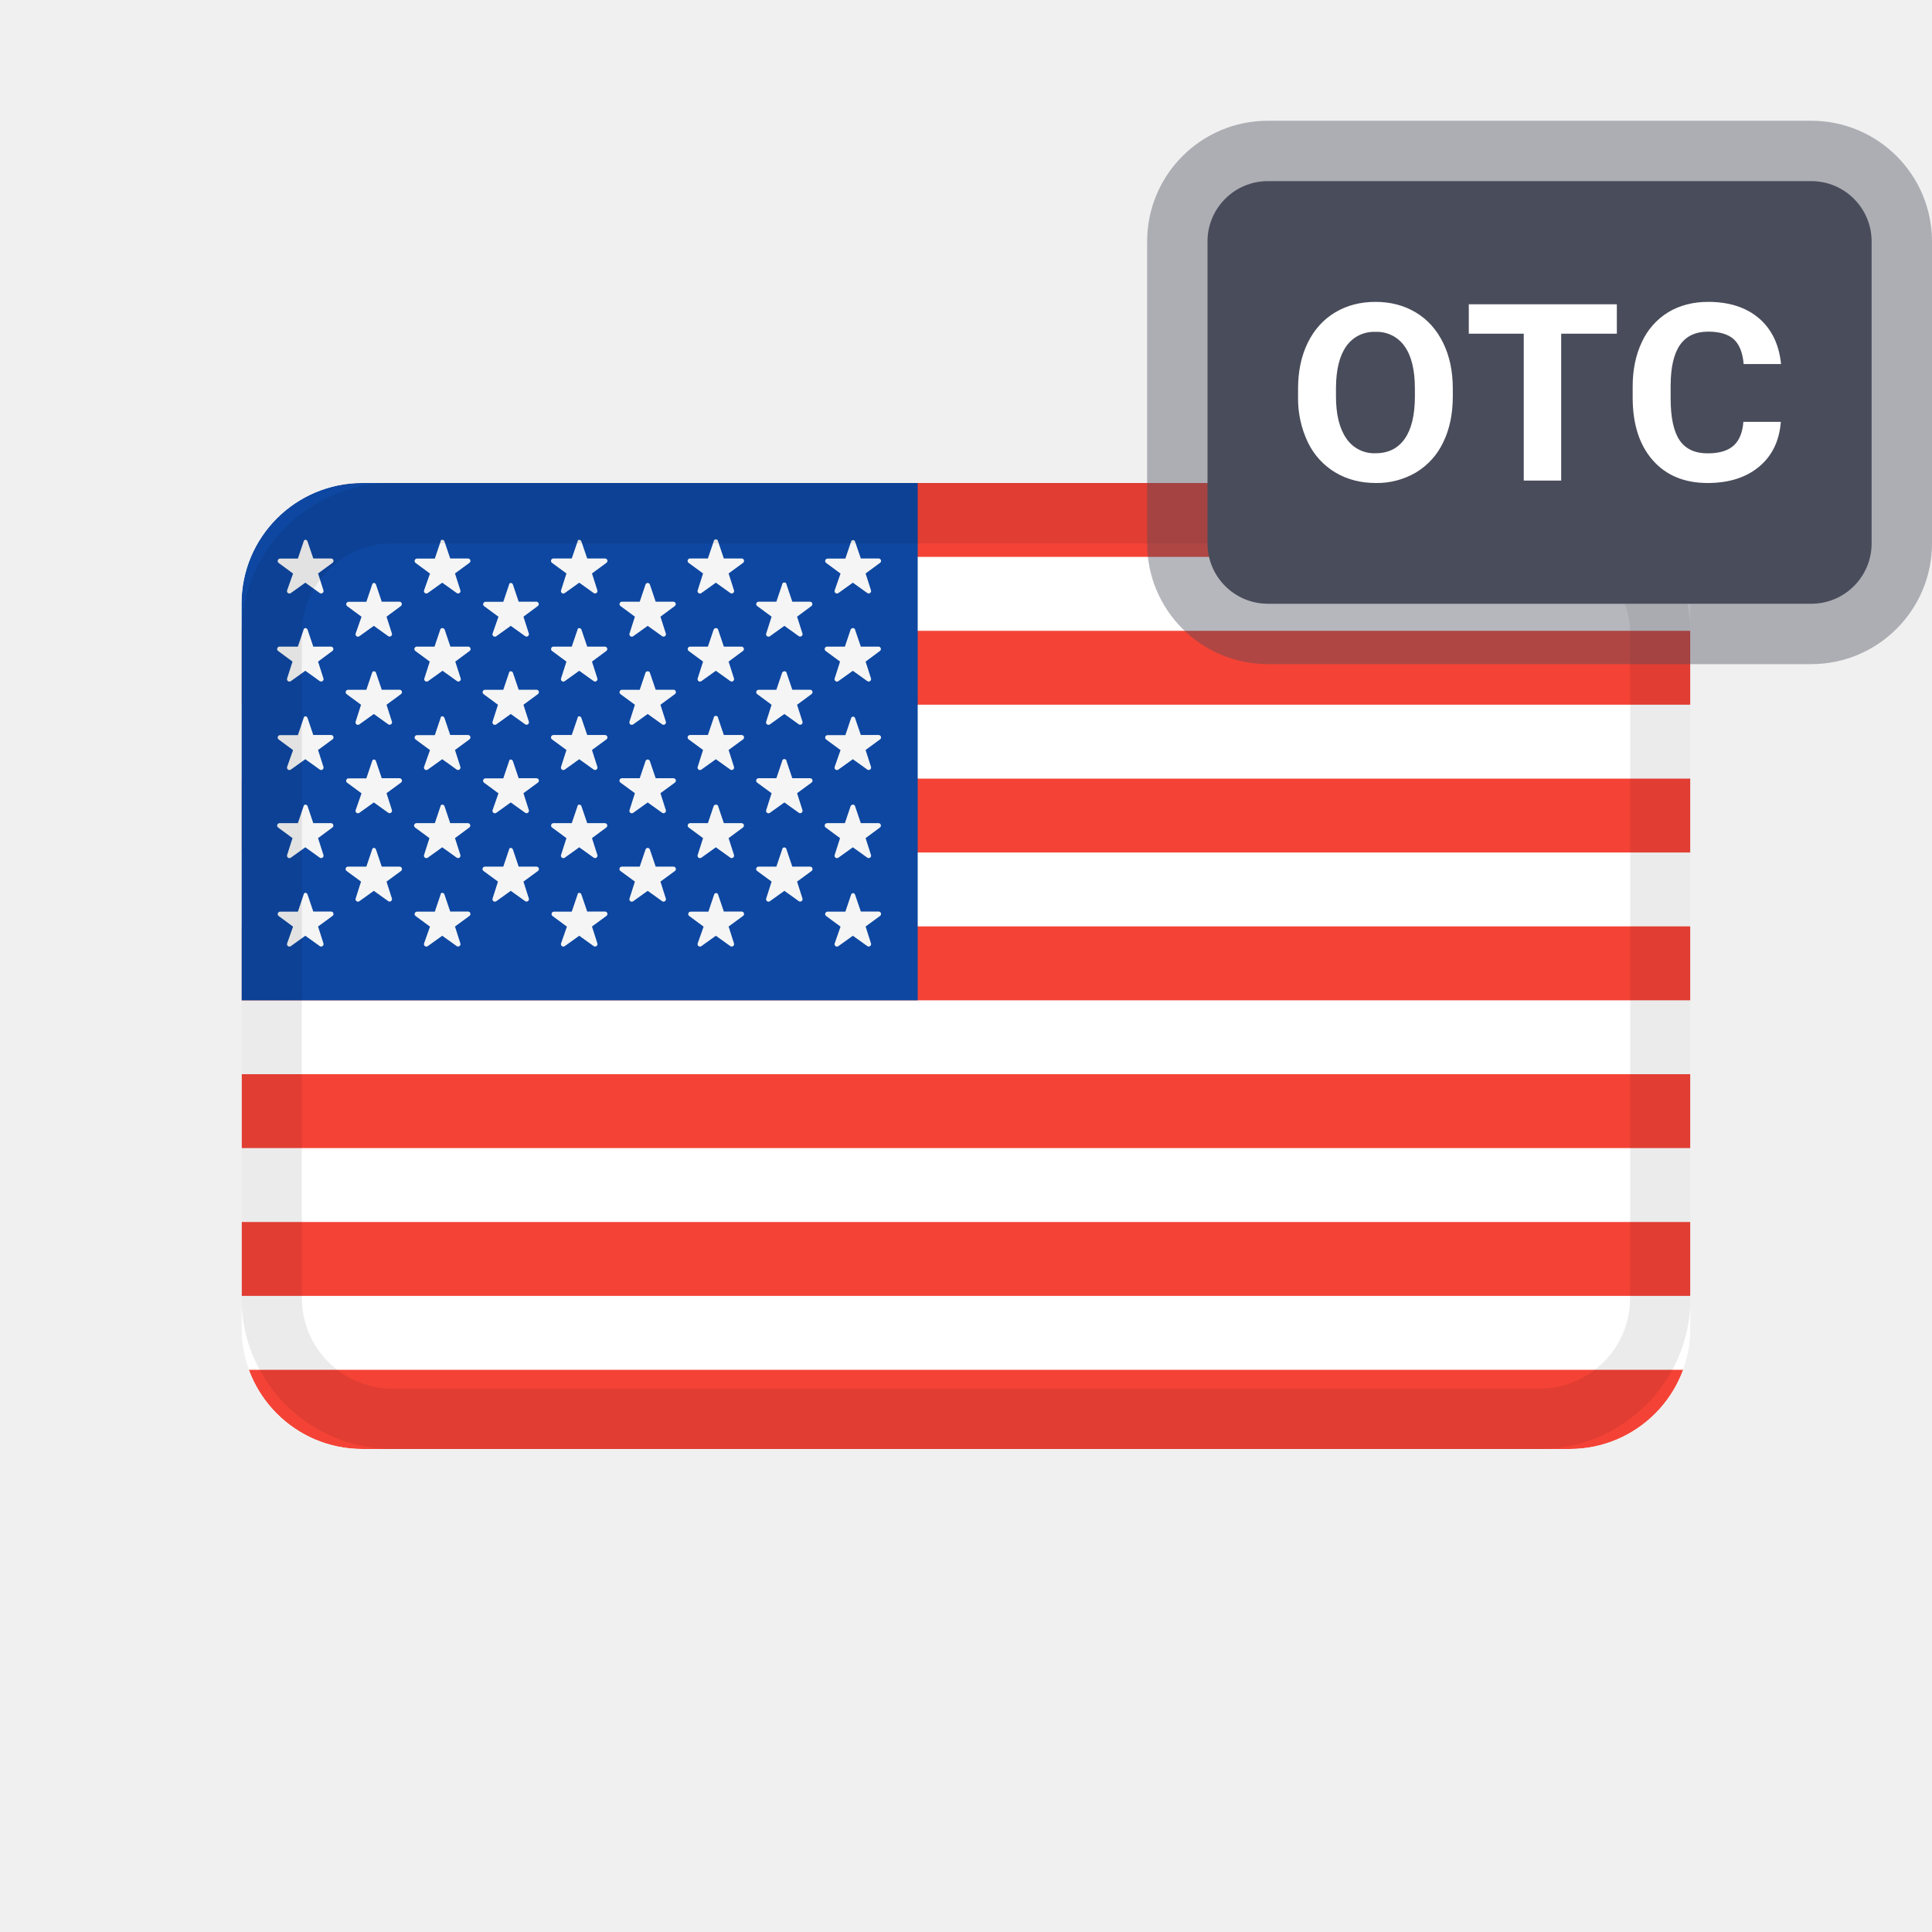
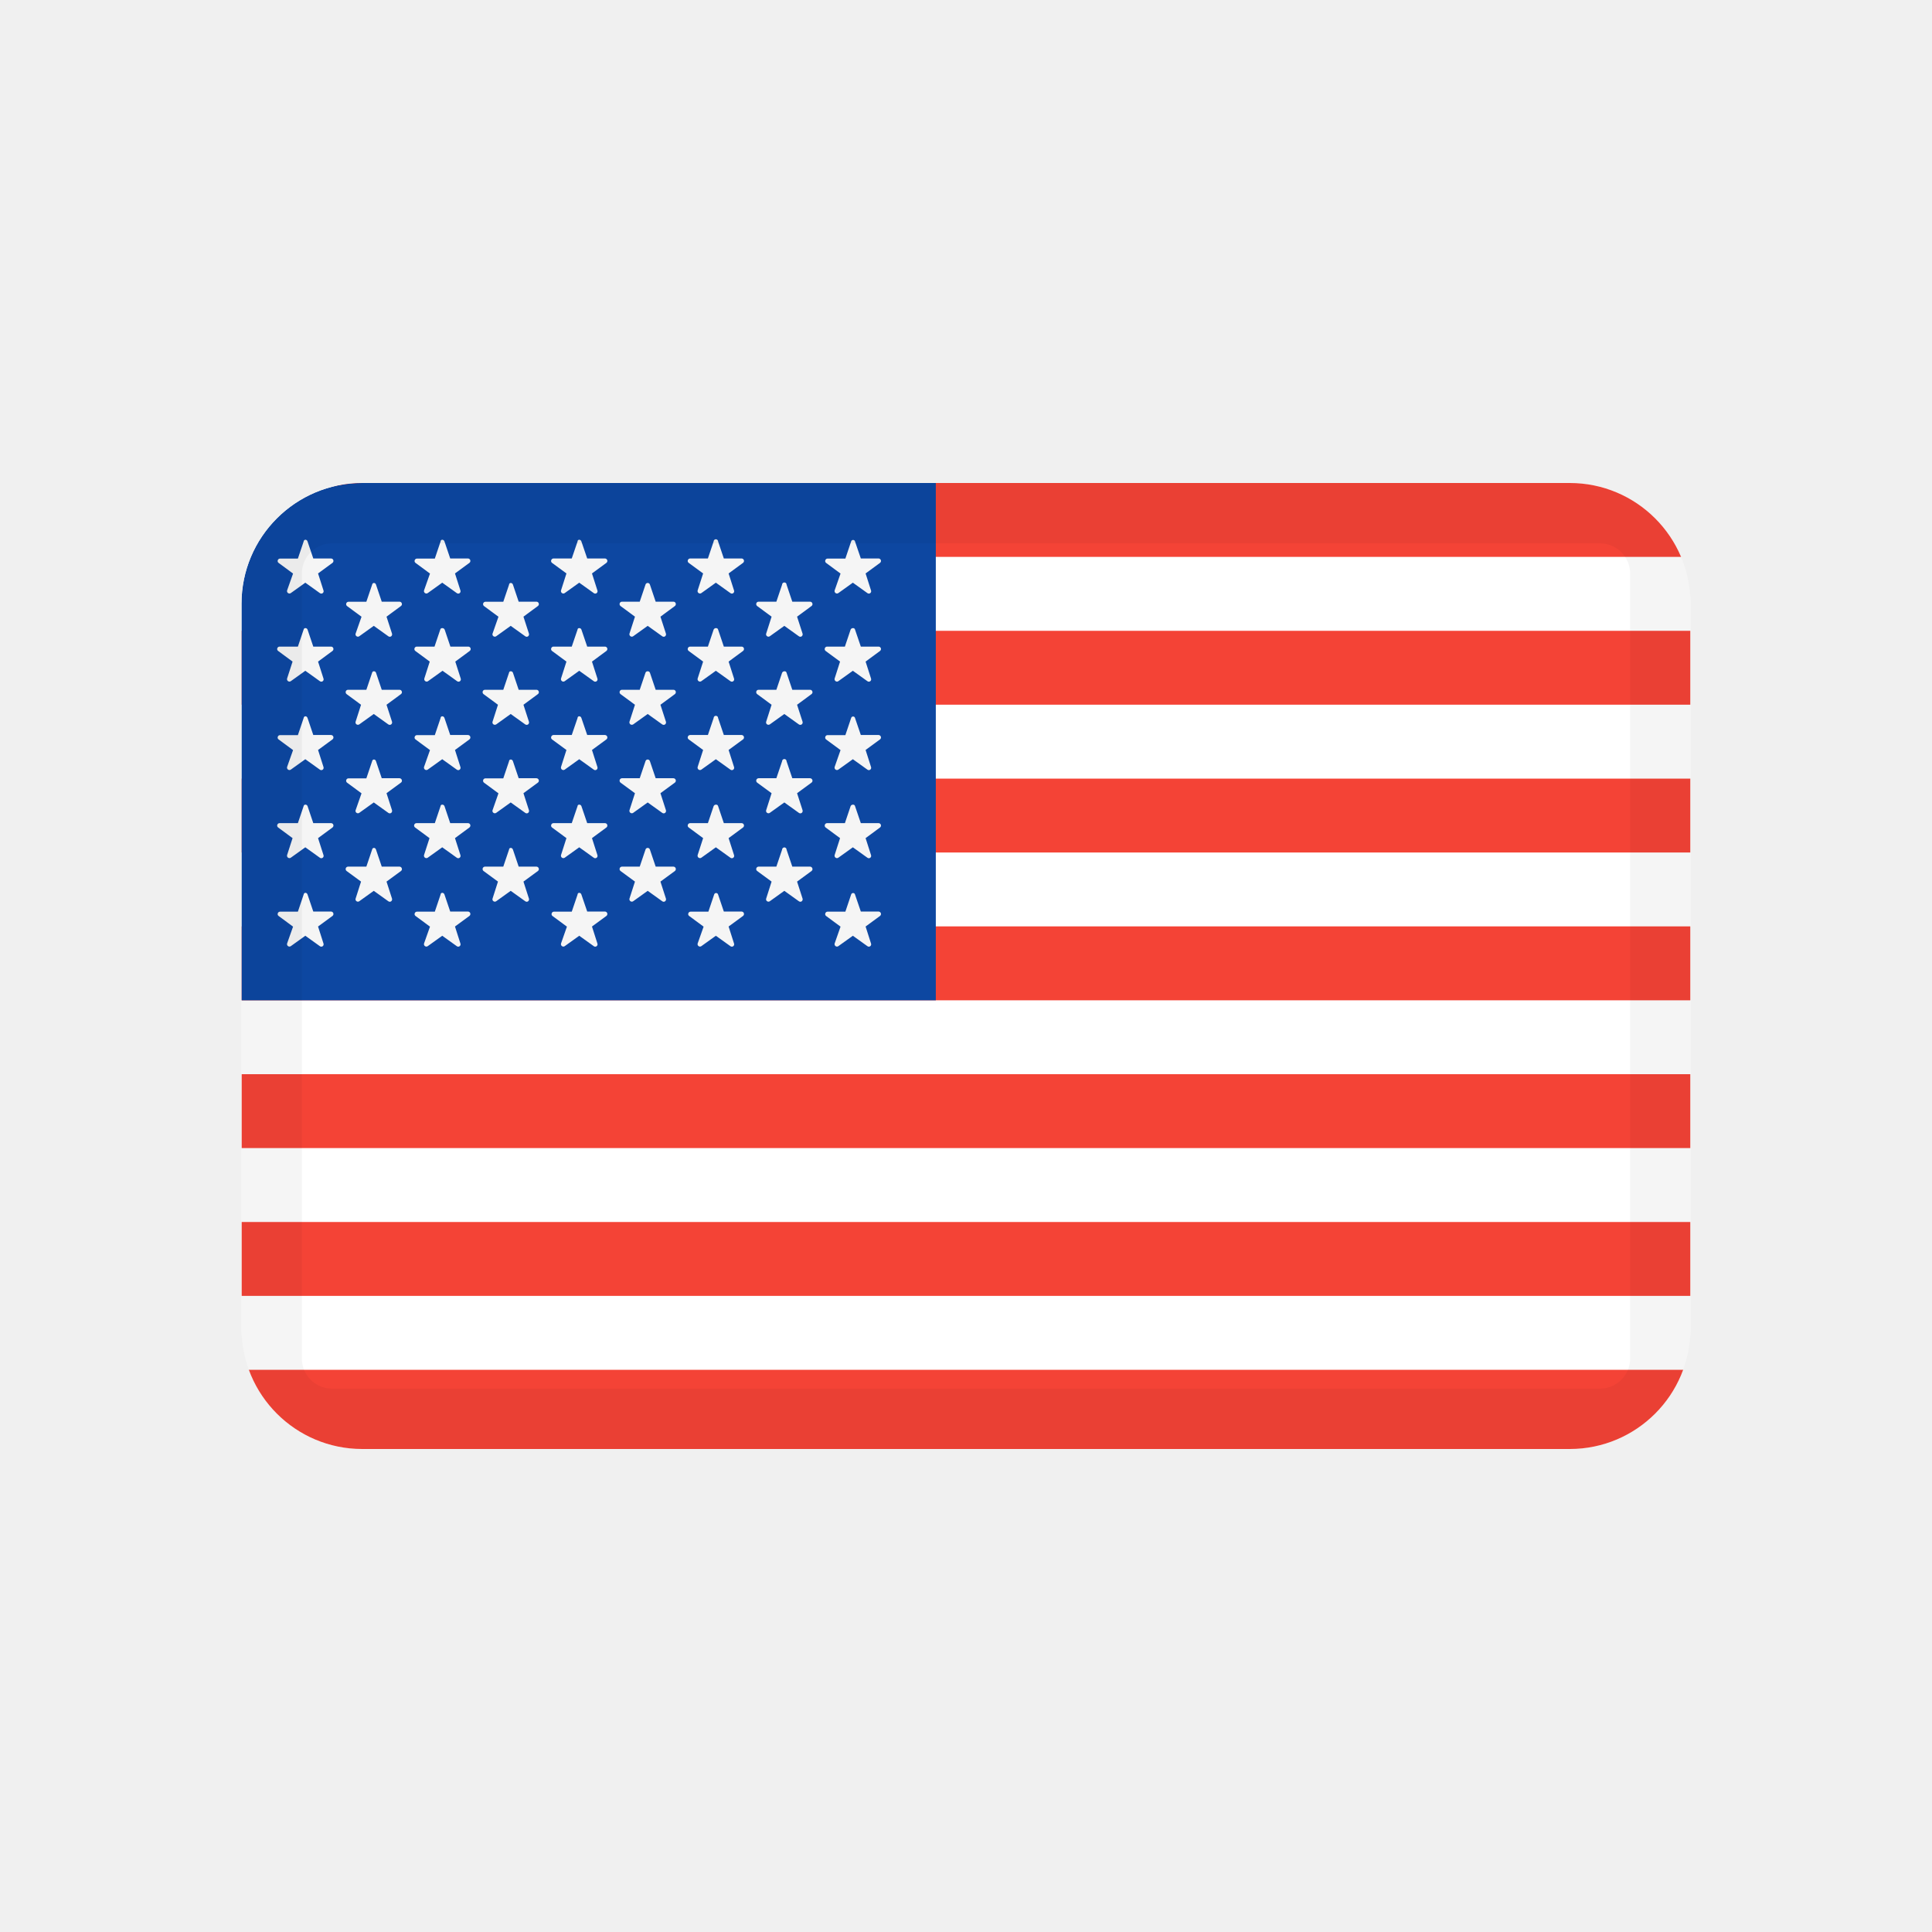
- <svg xmlns="http://www.w3.org/2000/svg" xmlns:xlink="http://www.w3.org/1999/xlink" width="32" height="32">
+ <svg xmlns="http://www.w3.org/2000/svg" xmlns:xlink="http://www.w3.org/1999/xlink" width="32px" height="32px" viewBox="0 0 32 32" version="1.1">
  <defs>
-     <rect id="a" width="24" height="16" rx="2" />
-     <rect id="c" width="24" height="16" rx="2" />
-     <path id="e" d="M2 0h9.2v8.568H0V2a2 2 0 012-2z" />
+     <rect id="path-1" x="5.00000397e-08" y="0" width="24" height="16" rx="2" />
  </defs>
-   <g fill="none" fill-rule="evenodd">
-     <g transform="translate(4 8)">
-       <mask id="b" fill="#fff">
-         <use xlink:href="#a" />
-       </mask>
-       <g mask="url(#b)">
-         <mask id="d" fill="#fff">
-           <use xlink:href="#c" />
-         </mask>
-         <use fill="#FFF" xlink:href="#c" />
-         <path fill="#F44336" d="M1.912 0h20.864C23.452 0 24 .548 24 1.224H.688C.688.548 1.236 0 1.912 0zM0 2.448h24v1.224H0V2.448zm0 2.448h24V6.12H0V4.896zm0 2.448h24v1.224H0V7.344zm0 2.448h24v1.224H0V9.792zm0 2.448h24v1.224H0V12.24zm0 2.448h24c0 .725-.587 1.312-1.312 1.312H1.312A1.312 1.312 0 010 14.688z" mask="url(#d)" />
-         <use fill="#0D47A1" xlink:href="#e" />
-         <path fill="#F5F5F5" fill-rule="nonzero" d="M1.094.969l.095.281h.295a.04.04 0 01.024.072l-.24.176.09.282a.04.04 0 01-.061.043l-.24-.172-.24.172a.04.04 0 01-.062-.043l.099-.28-.24-.177a.04.04 0 01.024-.071h.296L1.029.97c.005-.04.053-.04.065-.001zm0 1.459l.095.282h.295a.04.04 0 01.024.07l-.24.178.09.281a.04.04 0 01-.061.043l-.24-.172-.24.172a.04.04 0 01-.062-.043l.09-.281-.24-.177A.04.04 0 01.63 2.71h.304l.095-.282c.005-.033.053-.033.065 0zm0 1.465l.095.281h.295a.04.04 0 01.024.072l-.24.176.09.282a.04.04 0 01-.061.043l-.24-.172-.24.172a.04.04 0 01-.062-.043l.099-.28-.24-.177a.04.04 0 01.024-.071h.296l.095-.282c.005-.04.053-.04.065-.001zm0 1.459l.095.282h.295a.04.04 0 01.024.07l-.24.178.09.281a.04.04 0 01-.061.043l-.24-.172-.24.172a.04.04 0 01-.062-.043l.09-.281-.24-.177a.04.04 0 01.025-.071h.304l.095-.282c.005-.033.053-.033.065 0zm0 1.465l.095.281h.295a.04.04 0 01.024.072l-.24.176.09.282a.04.04 0 01-.061.043l-.24-.172-.24.172a.04.04 0 01-.062-.043l.099-.28-.24-.177A.04.04 0 01.638 7.1h.296l.095-.282c.005-.04.053-.04.065-.001zm1.134-5.133l.095.282h.295a.04.04 0 01.024.07l-.24.178.09.281a.04.04 0 01-.06.043l-.24-.172-.24.172a.04.04 0 01-.062-.043l.098-.28-.24-.177a.04.04 0 01.024-.07h.296l.095-.282c.006-.04.054-.04.065-.002zm0 1.46l.095.28h.295a.04.04 0 01.024.072l-.24.177.09.281a.04.04 0 01-.06.044l-.24-.172-.24.172a.04.04 0 01-.062-.044l.09-.281-.24-.177a.04.04 0 01.024-.071h.304l.095-.282c.006-.033.054-.033.065 0zm0 1.465l.095.281h.295a.04.04 0 01.024.072l-.24.176.09.282a.04.04 0 01-.06.043l-.24-.172-.24.172a.04.04 0 01-.062-.043l.098-.28-.24-.177a.04.04 0 01.024-.071h.296l.095-.282c.006-.04.054-.04.065-.001zm0 1.464l.095.281h.295a.04.04 0 01.024.072l-.24.176.09.282a.04.04 0 01-.06.043l-.24-.172-.24.172a.04.04 0 01-.062-.043l.09-.282-.24-.176a.04.04 0 01.024-.072h.304l.095-.281c.006-.039.054-.039.065 0zM3.362.969l.095.281h.295a.04.04 0 01.024.072l-.24.176.09.282a.04.04 0 01-.061.043l-.24-.172-.24.172a.04.04 0 01-.062-.043l.099-.28-.24-.177a.04.04 0 01.024-.071h.296L3.297.97c0-.04.053-.04.065-.001zm.003 1.459l.095.282h.297a.04.04 0 01.024.07l-.24.178.09.281a.04.04 0 01-.061.043l-.24-.172-.24.172a.04.04 0 01-.062-.043l.09-.281-.24-.177a.04.04 0 01.024-.071h.295l.095-.282c.006-.033.058-.033.073 0zm-.003 1.465l.095.281h.295a.04.04 0 01.024.072l-.24.176.09.282a.04.04 0 01-.061.043l-.24-.172-.24.172a.04.04 0 01-.062-.043l.099-.28-.24-.177a.04.04 0 01.024-.071h.296l.095-.282c0-.04.053-.04.065-.001zm0 1.459l.095.282h.295a.04.04 0 01.024.07l-.24.178.09.281a.04.04 0 01-.061.043l-.24-.172-.24.172a.04.04 0 01-.062-.043l.09-.281-.24-.177a.04.04 0 01.025-.071h.304l.095-.282c0-.033.053-.033.065 0zm0 1.465l.095.281h.295a.04.04 0 01.024.072l-.24.176.09.282a.04.04 0 01-.061.043l-.24-.172-.24.172a.04.04 0 01-.062-.043l.099-.28-.24-.177a.04.04 0 01.024-.071h.296l.095-.282c0-.04.053-.04.065-.001zm1.134-5.133l.095.282h.295a.04.04 0 01.024.07l-.24.178.09.281a.04.04 0 01-.06.043l-.24-.172-.24.172a.04.04 0 01-.062-.043l.098-.28-.24-.177a.04.04 0 01.024-.07h.296l.095-.282c.001-.04.054-.04.065-.002zm0 1.46l.095.28h.295a.04.04 0 01.024.072l-.24.177.09.281a.04.04 0 01-.06.044l-.24-.172-.24.172a.04.04 0 01-.062-.044l.09-.281-.24-.177a.04.04 0 01.024-.071h.304l.095-.282c.001-.033.054-.033.065 0zm0 1.465l.095.281h.295a.04.04 0 01.024.072l-.24.176.09.282a.04.04 0 01-.06.043l-.24-.172-.24.172a.04.04 0 01-.062-.043l.098-.28-.24-.177a.04.04 0 01.024-.071h.296l.095-.282c.001-.04.054-.04.065-.001zm0 1.464l.095.281h.295a.04.04 0 01.024.072l-.24.176.09.282a.04.04 0 01-.06.043l-.24-.172-.24.172a.04.04 0 01-.062-.043l.09-.282-.24-.176a.04.04 0 01.024-.072h.304l.095-.281c.001-.039.054-.039.065 0zM5.63.969l.096.281h.295a.04.04 0 01.024.072l-.24.176.09.282a.04.04 0 01-.061.043l-.24-.172-.24.172a.04.04 0 01-.062-.043l.09-.282-.24-.176a.04.04 0 01.024-.072h.304l.096-.28c0-.039.053-.039.064 0zm0 1.459l.096.282h.295a.04.04 0 01.024.07l-.24.178.09.281a.04.04 0 01-.061.043l-.24-.172-.24.172a.04.04 0 01-.062-.043l.09-.281-.24-.177a.04.04 0 01.024-.071h.304l.096-.282c0-.033.053-.033.064 0zm0 1.465l.096.281h.295a.04.04 0 01.024.072l-.24.176.09.282a.04.04 0 01-.061.043l-.24-.172-.24.172a.04.04 0 01-.062-.043l.09-.282-.24-.176a.04.04 0 01.024-.072h.304l.096-.281c0-.039.053-.039.064 0zm0 1.459l.096.282h.295a.04.04 0 01.024.07l-.24.178.09.281a.04.04 0 01-.061.043l-.24-.172-.24.172a.04.04 0 01-.062-.043l.09-.281-.24-.177a.04.04 0 01.024-.071h.304l.096-.282c0-.033.053-.033.064 0zm0 1.465l.096.281h.295a.04.04 0 01.024.072l-.24.176.09.282a.04.04 0 01-.061.043l-.24-.172-.24.172a.04.04 0 01-.062-.043l.098-.28-.24-.177a.04.04 0 01.024-.071h.296l.096-.282c0-.04.053-.04.064-.001zm1.135-5.133l.095.282h.295a.04.04 0 01.024.07l-.24.178.09.281a.04.04 0 01-.061.043l-.24-.172-.24.172a.04.04 0 01-.062-.043l.09-.281-.24-.177a.04.04 0 01.025-.071h.295l.095-.282c.01-.038.063-.038.074 0zm0 1.46l.095.28h.295a.04.04 0 01.024.072l-.24.177.09.281a.04.04 0 01-.061.044l-.24-.172-.24.172a.04.04 0 01-.062-.044l.09-.281-.24-.177a.04.04 0 01.025-.071h.295l.095-.282c.01-.033.063-.033.074 0zm0 1.465l.095.281h.295a.04.04 0 01.024.072l-.24.176.09.282a.04.04 0 01-.061.043l-.24-.172-.24.172a.04.04 0 01-.062-.043l.09-.282-.24-.176a.04.04 0 01.025-.072h.295l.095-.281c.01-.039.063-.039.074 0zm0 1.464l.095.281h.295a.04.04 0 01.024.072l-.24.176.09.282a.04.04 0 01-.061.043l-.24-.172-.24.172a.04.04 0 01-.062-.043l.09-.282-.24-.176a.04.04 0 01.025-.072h.295l.095-.281c.01-.039.063-.039.074 0zM7.894.969l.095.281h.295a.04.04 0 01.024.072l-.24.176.09.282a.04.04 0 01-.061.043l-.24-.172-.24.172a.04.04 0 01-.062-.043l.09-.282-.24-.176a.04.04 0 01.025-.072h.295L7.82.97a.037.037 0 11.074 0zm0 1.459l.095.282h.295a.04.04 0 01.024.07l-.24.178.09.281a.04.04 0 01-.061.043l-.24-.172-.24.172a.04.04 0 01-.062-.043l.09-.281-.24-.177a.04.04 0 01.025-.071h.295l.095-.282c.014-.033.067-.033.074 0zm0 1.465l.095.281h.295a.04.04 0 01.024.072l-.24.176.09.282a.04.04 0 01-.061.043l-.24-.172-.24.172a.04.04 0 01-.062-.043l.09-.282-.24-.176a.04.04 0 01.025-.072h.295l.095-.281a.037.037 0 11.074 0zm0 1.459l.095.282h.295a.04.04 0 01.024.07l-.24.178.09.281a.04.04 0 01-.061.043l-.24-.172-.24.172a.04.04 0 01-.062-.043l.09-.281-.24-.177a.04.04 0 01.025-.071h.295l.095-.282c.014-.033.067-.033.074 0zm0 1.465l.095.281h.295a.04.04 0 01.024.072l-.24.176.09.282a.04.04 0 01-.061.043l-.24-.172-.24.172a.04.04 0 01-.062-.043l.099-.28-.24-.177a.04.04 0 01.024-.071h.295l.095-.282a.034.034 0 01.066-.001zm1.134-5.133l.095.282h.295a.04.04 0 01.024.07l-.24.178.09.281a.04.04 0 01-.06.043l-.24-.172-.24.172a.04.04 0 01-.062-.043l.09-.281-.24-.177a.04.04 0 01.024-.071h.295l.095-.282a.037.037 0 11.074 0zm0 1.46l.095.28h.295a.04.04 0 01.024.072l-.24.177.09.281a.04.04 0 01-.06.044l-.24-.172-.24.172a.04.04 0 01-.062-.044l.09-.281-.24-.177a.04.04 0 01.024-.071h.295l.095-.282c.015-.033.068-.033.074 0zm0 1.465l.095.281h.295a.04.04 0 01.024.072l-.24.176.09.282a.04.04 0 01-.06.043l-.24-.172-.24.172a.04.04 0 01-.062-.043l.09-.282-.24-.176a.04.04 0 01.024-.072h.295l.095-.281a.037.037 0 11.074 0zm0 1.464l.095.281h.295a.04.04 0 01.024.072l-.24.176.09.282a.04.04 0 01-.06.043l-.24-.172-.24.172a.04.04 0 01-.062-.043l.09-.282-.24-.176a.04.04 0 01.024-.072h.295l.095-.281a.037.037 0 11.074 0zM10.162.969l.096.281h.295a.04.04 0 01.024.072l-.24.176.09.282a.04.04 0 01-.061.043l-.24-.172-.24.172a.04.04 0 01-.062-.043l.098-.28-.24-.177a.04.04 0 01.024-.071h.296l.095-.282a.034.034 0 01.065-.001zm0 1.459l.096.282h.295a.04.04 0 01.024.07l-.24.178.09.281a.04.04 0 01-.061.043l-.24-.172-.24.172a.04.04 0 01-.062-.043l.09-.281-.24-.177a.04.04 0 01.024-.071h.296l.095-.282c.014-.033.067-.033.073 0zm0 1.465l.096.281h.295a.04.04 0 01.024.072l-.24.176.09.282a.04.04 0 01-.061.043l-.24-.172-.24.172a.04.04 0 01-.062-.043l.098-.28-.24-.177a.04.04 0 01.024-.071h.296l.095-.282a.034.034 0 01.065-.001zm0 1.459l.096.282h.295a.04.04 0 01.024.07l-.24.178.09.281a.04.04 0 01-.061.043l-.24-.172-.24.172a.04.04 0 01-.062-.043l.09-.281-.24-.177a.04.04 0 01.024-.071h.296l.095-.282c.014-.033.067-.033.073 0zm0 1.465l.096.281h.295a.04.04 0 01.024.072l-.24.176.09.282a.04.04 0 01-.061.043l-.24-.172-.24.172a.04.04 0 01-.062-.043l.098-.28-.24-.177a.04.04 0 01.024-.071h.296l.095-.282a.034.034 0 01.065-.001z" />
-         <rect width="23" height="15" x=".5" y=".5" stroke="#000" stroke-opacity=".04" rx="2" />
+   <g id="assets/otc/ic-otcus" stroke="none" stroke-width="1" fill="none" fill-rule="evenodd">
+     <g id="assets/otc/ic-otc">
+       <g id="assets/flags/normal/ic-us-usd" transform="translate(4, 8)">
+         <g id="Group" transform="translate(-0, -0)">
+           <mask id="mask-2" fill="white">
+             <use xlink:href="#path-1" />
+           </mask>
+           <use id="bg" fill="#FFFFFF" fill-rule="nonzero" xlink:href="#path-1" />
+           <path d="M24,14.688 C24,15.413 23.413,16 22.688,16 L1.312,16 C0.587,16 0,15.413 0,14.688 L24,14.688 Z M24,12.24 L24,13.464 L0,13.464 L0,12.24 L24,12.24 Z M24,9.792 L24,11.016 L0,11.016 L0,9.792 L24,9.792 Z M24,7.344 L24,8.568 L0,8.568 L0,7.344 L24,7.344 Z M24,4.896 L24,6.12 L0,6.12 L0,4.896 L24,4.896 Z M24,2.448 L24,3.672 L0,3.672 L0,2.448 L24,2.448 Z M22.776,0 C23.41,0 23.931,0.482 23.994,1.099 L24,1.224 L0.688,1.224 C0.688,0.548 1.236,0 1.912,0 L22.776,0 Z" id="red" fill="#F44336" fill-rule="nonzero" mask="url(#mask-2)" />
+           <path d="M2,0 L11.5,0 L11.5,8.568 L0,8.568 L0,2 C0,0.895 0.895,0 2,0 Z" id="blue" fill="#0D47A1" fill-rule="nonzero" mask="url(#mask-2)" />
+           <path d="M1.094,6.817 L1.189,7.098 L1.484,7.098 C1.501,7.099 1.516,7.11 1.521,7.126 C1.526,7.142 1.521,7.159 1.508,7.17 L1.268,7.346 L1.358,7.628 C1.364,7.644 1.358,7.663 1.344,7.673 C1.33,7.683 1.31,7.682 1.297,7.671 L1.057,7.499 L0.817,7.671 C0.803,7.681 0.785,7.681 0.771,7.671 C0.757,7.662 0.751,7.644 0.755,7.628 L0.854,7.348 L0.614,7.171 C0.6,7.161 0.595,7.143 0.601,7.127 C0.606,7.111 0.621,7.1 0.638,7.1 L0.934,7.1 L1.029,6.818 C1.034,6.778 1.082,6.778 1.094,6.817 Z M10.129,6.791 C10.145,6.791 10.159,6.801 10.162,6.817 L10.258,7.098 L10.553,7.098 C10.57,7.099 10.584,7.11 10.59,7.126 C10.595,7.142 10.59,7.159 10.577,7.17 L10.337,7.346 L10.427,7.628 C10.433,7.644 10.427,7.663 10.413,7.673 C10.398,7.683 10.379,7.682 10.366,7.671 L10.126,7.499 L9.886,7.671 C9.872,7.681 9.853,7.681 9.84,7.671 C9.826,7.662 9.82,7.644 9.824,7.628 L9.922,7.348 L9.682,7.171 C9.669,7.161 9.664,7.143 9.67,7.127 C9.675,7.111 9.69,7.1 9.706,7.1 L10.002,7.1 L10.097,6.818 C10.1,6.803 10.113,6.792 10.129,6.791 Z M7.86,6.791 C7.876,6.791 7.89,6.801 7.894,6.817 L7.989,7.098 L8.284,7.098 C8.301,7.099 8.316,7.11 8.321,7.126 C8.326,7.142 8.321,7.159 8.308,7.17 L8.068,7.346 L8.158,7.628 C8.164,7.644 8.158,7.663 8.144,7.673 C8.13,7.683 8.11,7.682 8.097,7.671 L7.857,7.499 L7.617,7.671 C7.603,7.681 7.585,7.681 7.571,7.671 C7.557,7.662 7.551,7.644 7.555,7.628 L7.654,7.348 L7.414,7.171 C7.4,7.161 7.395,7.143 7.401,7.127 C7.406,7.111 7.421,7.1 7.438,7.1 L7.733,7.1 L7.828,6.818 C7.831,6.803 7.844,6.792 7.86,6.791 Z M3.362,6.817 L3.457,7.098 L3.752,7.098 C3.769,7.099 3.784,7.11 3.789,7.126 C3.794,7.142 3.789,7.159 3.776,7.17 L3.536,7.346 L3.626,7.628 C3.632,7.644 3.626,7.663 3.612,7.673 C3.598,7.683 3.578,7.682 3.565,7.671 L3.325,7.499 L3.085,7.671 C3.071,7.681 3.053,7.681 3.039,7.671 C3.025,7.662 3.019,7.644 3.023,7.628 L3.122,7.348 L2.882,7.171 C2.868,7.161 2.863,7.143 2.869,7.127 C2.874,7.111 2.889,7.1 2.906,7.1 L3.202,7.1 L3.297,6.818 C3.298,6.778 3.35,6.778 3.362,6.817 Z M5.63,6.817 L5.726,7.098 L6.021,7.098 C6.038,7.099 6.052,7.11 6.058,7.126 C6.063,7.142 6.058,7.159 6.045,7.17 L5.805,7.346 L5.895,7.628 C5.901,7.644 5.895,7.663 5.881,7.673 C5.866,7.683 5.847,7.682 5.834,7.671 L5.594,7.499 L5.354,7.671 C5.34,7.681 5.321,7.681 5.308,7.671 C5.294,7.662 5.288,7.644 5.292,7.628 L5.39,7.348 L5.15,7.171 C5.137,7.161 5.132,7.143 5.138,7.127 C5.143,7.111 5.158,7.1 5.174,7.1 L5.47,7.1 L5.566,6.818 C5.566,6.778 5.619,6.778 5.63,6.817 Z M2.228,6.073 L2.323,6.354 L2.618,6.354 C2.635,6.355 2.65,6.366 2.655,6.382 C2.661,6.398 2.656,6.415 2.642,6.426 L2.402,6.602 L2.493,6.884 C2.498,6.9 2.492,6.919 2.478,6.929 C2.464,6.939 2.445,6.938 2.431,6.927 L2.191,6.755 L1.951,6.927 C1.937,6.937 1.919,6.937 1.905,6.927 C1.891,6.918 1.885,6.9 1.89,6.884 L1.98,6.602 L1.74,6.426 C1.727,6.415 1.722,6.398 1.727,6.382 C1.732,6.366 1.747,6.355 1.764,6.354 L2.068,6.354 L2.163,6.073 C2.169,6.034 2.217,6.034 2.228,6.073 Z M9.01,6.041 C9.021,6.048 9.028,6.06 9.028,6.073 L9.123,6.354 L9.418,6.354 C9.435,6.355 9.45,6.366 9.455,6.382 C9.461,6.398 9.456,6.415 9.442,6.426 L9.202,6.602 L9.293,6.884 C9.298,6.9 9.292,6.919 9.278,6.929 C9.264,6.939 9.245,6.938 9.231,6.927 L8.991,6.755 L8.751,6.927 C8.737,6.937 8.719,6.937 8.705,6.927 C8.691,6.918 8.685,6.9 8.69,6.884 L8.78,6.602 L8.54,6.426 C8.527,6.415 8.522,6.398 8.527,6.382 C8.532,6.366 8.547,6.355 8.564,6.354 L8.859,6.354 L8.954,6.073 C8.954,6.06 8.961,6.048 8.973,6.041 C8.984,6.034 8.998,6.034 9.01,6.041 Z M6.765,6.073 L6.86,6.354 L7.155,6.354 C7.172,6.355 7.187,6.366 7.192,6.382 C7.197,6.398 7.192,6.415 7.179,6.426 L6.939,6.602 L7.03,6.884 C7.035,6.9 7.029,6.919 7.015,6.929 C7.001,6.939 6.982,6.938 6.968,6.927 L6.728,6.755 L6.488,6.927 C6.474,6.937 6.456,6.937 6.442,6.927 C6.428,6.918 6.422,6.9 6.426,6.884 L6.517,6.602 L6.277,6.426 C6.264,6.415 6.259,6.398 6.264,6.382 C6.269,6.366 6.284,6.355 6.301,6.354 L6.596,6.354 L6.691,6.073 C6.701,6.034 6.754,6.034 6.765,6.073 Z M4.496,6.073 L4.591,6.354 L4.886,6.354 C4.903,6.355 4.918,6.366 4.923,6.382 C4.929,6.398 4.924,6.415 4.91,6.426 L4.67,6.602 L4.761,6.884 C4.766,6.9 4.76,6.919 4.746,6.929 C4.732,6.939 4.713,6.938 4.699,6.927 L4.459,6.755 L4.219,6.927 C4.205,6.937 4.187,6.937 4.173,6.927 C4.159,6.918 4.153,6.9 4.158,6.884 L4.248,6.602 L4.008,6.426 C3.995,6.415 3.99,6.398 3.995,6.382 C4,6.366 4.015,6.355 4.032,6.354 L4.336,6.354 L4.431,6.073 C4.432,6.034 4.485,6.034 4.496,6.073 Z M3.362,5.352 L3.457,5.634 L3.752,5.634 C3.769,5.634 3.784,5.645 3.789,5.661 C3.794,5.677 3.789,5.694 3.776,5.705 L3.536,5.882 L3.626,6.163 C3.632,6.18 3.626,6.198 3.612,6.208 C3.598,6.218 3.578,6.217 3.565,6.206 L3.325,6.034 L3.085,6.206 C3.071,6.216 3.053,6.216 3.039,6.206 C3.025,6.197 3.019,6.179 3.023,6.163 L3.114,5.882 L2.874,5.705 C2.86,5.694 2.855,5.677 2.861,5.661 C2.866,5.645 2.881,5.634 2.898,5.634 L3.202,5.634 L3.297,5.352 C3.298,5.319 3.35,5.319 3.362,5.352 Z M10.162,5.352 L10.258,5.634 L10.553,5.634 C10.57,5.634 10.584,5.645 10.59,5.661 C10.595,5.677 10.59,5.694 10.577,5.705 L10.337,5.882 L10.427,6.163 C10.433,6.18 10.427,6.198 10.413,6.208 C10.398,6.218 10.379,6.217 10.366,6.206 L10.126,6.034 L9.886,6.206 C9.872,6.216 9.853,6.216 9.84,6.206 C9.826,6.197 9.82,6.179 9.824,6.163 L9.914,5.882 L9.674,5.705 C9.661,5.694 9.656,5.677 9.662,5.661 C9.667,5.645 9.682,5.634 9.698,5.634 L9.994,5.634 L10.089,5.352 C10.103,5.319 10.156,5.319 10.162,5.352 Z M1.094,5.352 L1.189,5.634 L1.484,5.634 C1.501,5.634 1.516,5.645 1.521,5.661 C1.526,5.677 1.521,5.694 1.508,5.705 L1.268,5.882 L1.358,6.163 C1.364,6.18 1.358,6.198 1.344,6.208 C1.33,6.218 1.31,6.217 1.297,6.206 L1.057,6.034 L0.817,6.206 C0.803,6.216 0.785,6.216 0.771,6.206 C0.757,6.197 0.751,6.179 0.755,6.163 L0.846,5.882 L0.606,5.705 C0.592,5.694 0.587,5.677 0.593,5.661 C0.598,5.645 0.613,5.634 0.63,5.634 L0.934,5.634 L1.029,5.352 C1.034,5.319 1.082,5.319 1.094,5.352 Z M7.894,5.352 L7.989,5.634 L8.284,5.634 C8.301,5.634 8.316,5.645 8.321,5.661 C8.326,5.677 8.321,5.694 8.308,5.705 L8.068,5.882 L8.158,6.163 C8.164,6.18 8.158,6.198 8.144,6.208 C8.13,6.218 8.11,6.217 8.097,6.206 L7.857,6.034 L7.617,6.206 C7.603,6.216 7.585,6.216 7.571,6.206 C7.557,6.197 7.551,6.179 7.555,6.163 L7.646,5.882 L7.406,5.705 C7.392,5.694 7.387,5.677 7.393,5.661 C7.398,5.645 7.413,5.634 7.43,5.634 L7.725,5.634 L7.82,5.352 C7.834,5.319 7.887,5.319 7.894,5.352 Z M5.63,5.352 L5.726,5.634 L6.021,5.634 C6.038,5.634 6.052,5.645 6.058,5.661 C6.063,5.677 6.058,5.694 6.045,5.705 L5.805,5.882 L5.895,6.163 C5.901,6.18 5.895,6.198 5.881,6.208 C5.866,6.218 5.847,6.217 5.834,6.206 L5.594,6.034 L5.354,6.206 C5.34,6.216 5.321,6.216 5.308,6.206 C5.294,6.197 5.288,6.179 5.292,6.163 L5.382,5.882 L5.142,5.705 C5.129,5.694 5.124,5.677 5.13,5.661 C5.135,5.645 5.15,5.634 5.166,5.634 L5.47,5.634 L5.566,5.352 C5.566,5.319 5.619,5.319 5.63,5.352 Z M2.228,4.609 L2.323,4.89 L2.618,4.89 C2.635,4.891 2.65,4.902 2.655,4.918 C2.661,4.934 2.656,4.951 2.642,4.962 L2.402,5.138 L2.493,5.42 C2.498,5.436 2.492,5.455 2.478,5.465 C2.464,5.475 2.445,5.474 2.431,5.463 L2.191,5.291 L1.951,5.463 C1.937,5.473 1.919,5.473 1.905,5.463 C1.891,5.454 1.885,5.436 1.89,5.42 L1.988,5.14 L1.748,4.963 C1.735,4.953 1.73,4.935 1.735,4.919 C1.74,4.903 1.755,4.892 1.772,4.892 L2.068,4.892 L2.163,4.61 C2.169,4.57 2.217,4.57 2.228,4.609 Z M8.991,4.572 C9.012,4.572 9.028,4.588 9.028,4.609 L9.123,4.89 L9.418,4.89 C9.435,4.891 9.45,4.902 9.455,4.918 C9.461,4.934 9.456,4.951 9.442,4.962 L9.202,5.138 L9.293,5.42 C9.298,5.436 9.292,5.455 9.278,5.465 C9.264,5.475 9.245,5.474 9.231,5.463 L8.991,5.291 L8.751,5.463 C8.737,5.473 8.719,5.473 8.705,5.463 C8.691,5.454 8.685,5.436 8.69,5.42 L8.78,5.138 L8.54,4.962 C8.527,4.951 8.522,4.934 8.527,4.918 C8.532,4.902 8.547,4.891 8.564,4.89 L8.859,4.89 L8.954,4.609 C8.954,4.588 8.971,4.572 8.991,4.572 Z M6.765,4.609 L6.86,4.89 L7.155,4.89 C7.172,4.891 7.187,4.902 7.192,4.918 C7.197,4.934 7.192,4.951 7.179,4.962 L6.939,5.138 L7.03,5.42 C7.035,5.436 7.029,5.455 7.015,5.465 C7.001,5.475 6.982,5.474 6.968,5.463 L6.728,5.291 L6.488,5.463 C6.474,5.473 6.456,5.473 6.442,5.463 C6.428,5.454 6.422,5.436 6.426,5.42 L6.517,5.138 L6.277,4.962 C6.264,4.951 6.259,4.934 6.264,4.918 C6.269,4.902 6.284,4.891 6.301,4.89 L6.596,4.89 L6.691,4.609 C6.701,4.57 6.754,4.57 6.765,4.609 Z M4.496,4.609 L4.591,4.89 L4.886,4.89 C4.903,4.891 4.918,4.902 4.923,4.918 C4.929,4.934 4.924,4.951 4.91,4.962 L4.67,5.138 L4.761,5.42 C4.766,5.436 4.76,5.455 4.746,5.465 C4.732,5.475 4.713,5.474 4.699,5.463 L4.459,5.291 L4.219,5.463 C4.205,5.473 4.187,5.473 4.173,5.463 C4.159,5.454 4.153,5.436 4.158,5.42 L4.256,5.14 L4.016,4.963 C4.003,4.953 3.998,4.935 4.003,4.919 C4.008,4.903 4.023,4.892 4.04,4.892 L4.336,4.892 L4.431,4.61 C4.432,4.57 4.485,4.57 4.496,4.609 Z M3.362,3.893 L3.457,4.174 L3.752,4.174 C3.769,4.175 3.784,4.186 3.789,4.202 C3.794,4.218 3.789,4.235 3.776,4.246 L3.536,4.422 L3.626,4.704 C3.632,4.72 3.626,4.739 3.612,4.749 C3.598,4.759 3.578,4.758 3.565,4.747 L3.325,4.575 L3.085,4.747 C3.071,4.757 3.053,4.757 3.039,4.747 C3.025,4.738 3.019,4.72 3.023,4.704 L3.122,4.424 L2.882,4.247 C2.868,4.237 2.863,4.219 2.869,4.203 C2.874,4.187 2.889,4.176 2.906,4.176 L3.202,4.176 L3.297,3.894 C3.298,3.854 3.35,3.854 3.362,3.893 Z M10.129,3.867 C10.145,3.867 10.159,3.877 10.162,3.893 L10.258,4.174 L10.553,4.174 C10.57,4.175 10.584,4.186 10.59,4.202 C10.595,4.218 10.59,4.235 10.577,4.246 L10.337,4.422 L10.427,4.704 C10.433,4.72 10.427,4.739 10.413,4.749 C10.398,4.759 10.379,4.758 10.366,4.747 L10.126,4.575 L9.886,4.747 C9.872,4.757 9.853,4.757 9.84,4.747 C9.826,4.738 9.82,4.72 9.824,4.704 L9.922,4.424 L9.682,4.247 C9.669,4.237 9.664,4.219 9.67,4.203 C9.675,4.187 9.69,4.176 9.706,4.176 L10.002,4.176 L10.097,3.894 C10.1,3.879 10.113,3.868 10.129,3.867 Z M7.857,3.856 C7.877,3.856 7.894,3.872 7.894,3.893 L7.989,4.174 L8.284,4.174 C8.301,4.175 8.316,4.186 8.321,4.202 C8.326,4.218 8.321,4.235 8.308,4.246 L8.068,4.422 L8.158,4.704 C8.164,4.72 8.158,4.739 8.144,4.749 C8.13,4.759 8.11,4.758 8.097,4.747 L7.857,4.575 L7.617,4.747 C7.603,4.757 7.585,4.757 7.571,4.747 C7.557,4.738 7.551,4.72 7.555,4.704 L7.646,4.422 L7.406,4.246 C7.392,4.235 7.387,4.218 7.393,4.202 C7.398,4.186 7.413,4.175 7.43,4.174 L7.725,4.174 L7.82,3.893 C7.82,3.872 7.836,3.856 7.857,3.856 Z M1.094,3.893 L1.189,4.174 L1.484,4.174 C1.501,4.175 1.516,4.186 1.521,4.202 C1.526,4.218 1.521,4.235 1.508,4.246 L1.268,4.422 L1.358,4.704 C1.364,4.72 1.358,4.739 1.344,4.749 C1.33,4.759 1.31,4.758 1.297,4.747 L1.057,4.575 L0.817,4.747 C0.803,4.757 0.785,4.757 0.771,4.747 C0.757,4.738 0.751,4.72 0.755,4.704 L0.854,4.424 L0.614,4.247 C0.6,4.237 0.595,4.219 0.601,4.203 C0.606,4.187 0.621,4.176 0.638,4.176 L0.934,4.176 L1.029,3.894 C1.034,3.854 1.082,3.854 1.094,3.893 Z M5.63,3.893 L5.726,4.174 L6.021,4.174 C6.038,4.175 6.052,4.186 6.058,4.202 C6.063,4.218 6.058,4.235 6.045,4.246 L5.805,4.422 L5.895,4.704 C5.901,4.72 5.895,4.739 5.881,4.749 C5.866,4.759 5.847,4.758 5.834,4.747 L5.594,4.575 L5.354,4.747 C5.34,4.757 5.321,4.757 5.308,4.747 C5.294,4.738 5.288,4.72 5.292,4.704 L5.382,4.422 L5.142,4.246 C5.129,4.235 5.124,4.218 5.13,4.202 C5.135,4.186 5.15,4.175 5.166,4.174 L5.47,4.174 L5.566,3.893 C5.566,3.854 5.619,3.854 5.63,3.893 Z M2.228,3.143 L2.323,3.425 L2.618,3.425 C2.635,3.425 2.65,3.436 2.655,3.452 C2.661,3.468 2.656,3.485 2.642,3.496 L2.402,3.673 L2.493,3.954 C2.498,3.971 2.492,3.989 2.478,3.999 C2.464,4.009 2.445,4.008 2.431,3.998 L2.191,3.826 L1.951,3.998 C1.937,4.007 1.919,4.007 1.905,3.998 C1.891,3.988 1.885,3.971 1.89,3.954 L1.98,3.673 L1.74,3.496 C1.727,3.485 1.722,3.468 1.727,3.452 C1.732,3.436 1.747,3.425 1.764,3.425 L2.068,3.425 L2.163,3.143 C2.169,3.11 2.217,3.11 2.228,3.143 Z M6.765,3.143 L6.86,3.425 L7.155,3.425 C7.172,3.425 7.187,3.436 7.192,3.452 C7.197,3.468 7.192,3.485 7.179,3.496 L6.939,3.673 L7.03,3.954 C7.035,3.971 7.029,3.989 7.015,3.999 C7.001,4.009 6.982,4.008 6.968,3.998 L6.728,3.826 L6.488,3.998 C6.474,4.007 6.456,4.007 6.442,3.998 C6.428,3.988 6.422,3.971 6.426,3.954 L6.517,3.673 L6.277,3.496 C6.264,3.485 6.259,3.468 6.264,3.452 C6.269,3.436 6.284,3.425 6.301,3.425 L6.596,3.425 L6.691,3.143 C6.701,3.11 6.754,3.11 6.765,3.143 Z M4.496,3.143 L4.591,3.425 L4.886,3.425 C4.903,3.425 4.918,3.436 4.923,3.452 C4.929,3.468 4.924,3.485 4.91,3.496 L4.67,3.673 L4.761,3.954 C4.766,3.971 4.76,3.989 4.746,3.999 C4.732,4.009 4.713,4.008 4.699,3.998 L4.459,3.826 L4.219,3.998 C4.205,4.007 4.187,4.007 4.173,3.998 C4.159,3.988 4.153,3.971 4.158,3.954 L4.248,3.673 L4.008,3.496 C3.995,3.485 3.99,3.468 3.995,3.452 C4,3.436 4.015,3.425 4.032,3.425 L4.336,3.425 L4.431,3.143 C4.432,3.11 4.485,3.11 4.496,3.143 Z M9.028,3.143 L9.123,3.425 L9.418,3.425 C9.435,3.425 9.45,3.436 9.455,3.452 C9.461,3.468 9.456,3.485 9.442,3.496 L9.202,3.673 L9.293,3.954 C9.298,3.971 9.292,3.989 9.278,3.999 C9.264,4.009 9.245,4.008 9.231,3.998 L8.991,3.826 L8.751,3.998 C8.737,4.007 8.719,4.007 8.705,3.998 C8.691,3.988 8.685,3.971 8.69,3.954 L8.78,3.673 L8.54,3.496 C8.527,3.485 8.522,3.468 8.527,3.452 C8.532,3.436 8.547,3.425 8.564,3.425 L8.859,3.425 L8.954,3.143 C8.969,3.11 9.022,3.11 9.028,3.143 Z M5.63,2.428 L5.726,2.71 L6.021,2.71 C6.038,2.71 6.052,2.721 6.058,2.737 C6.063,2.753 6.058,2.77 6.045,2.781 L5.805,2.958 L5.895,3.239 C5.901,3.256 5.895,3.274 5.881,3.284 C5.866,3.294 5.847,3.293 5.834,3.282 L5.594,3.11 L5.354,3.282 C5.34,3.292 5.321,3.292 5.308,3.282 C5.294,3.273 5.288,3.255 5.292,3.239 L5.382,2.958 L5.142,2.781 C5.129,2.77 5.124,2.753 5.13,2.737 C5.135,2.721 5.15,2.71 5.166,2.71 L5.47,2.71 L5.566,2.428 C5.566,2.395 5.619,2.395 5.63,2.428 Z M1.094,2.428 L1.189,2.71 L1.484,2.71 C1.501,2.71 1.516,2.721 1.521,2.737 C1.526,2.753 1.521,2.77 1.508,2.781 L1.268,2.958 L1.358,3.239 C1.364,3.256 1.358,3.274 1.344,3.284 C1.33,3.294 1.31,3.293 1.297,3.282 L1.057,3.11 L0.817,3.282 C0.803,3.292 0.785,3.292 0.771,3.282 C0.757,3.273 0.751,3.255 0.755,3.239 L0.846,2.958 L0.606,2.781 C0.592,2.77 0.587,2.753 0.593,2.737 C0.598,2.721 0.613,2.71 0.63,2.71 L0.934,2.71 L1.029,2.428 C1.034,2.395 1.082,2.395 1.094,2.428 Z M3.365,2.428 L3.46,2.71 L3.757,2.71 C3.774,2.71 3.788,2.721 3.794,2.737 C3.799,2.753 3.794,2.77 3.781,2.781 L3.541,2.958 L3.631,3.239 C3.637,3.256 3.631,3.274 3.617,3.284 C3.602,3.294 3.583,3.293 3.57,3.282 L3.33,3.11 L3.09,3.282 C3.076,3.292 3.057,3.292 3.044,3.282 C3.03,3.273 3.024,3.255 3.028,3.239 L3.118,2.958 L2.878,2.781 C2.865,2.77 2.86,2.753 2.866,2.737 C2.871,2.721 2.886,2.71 2.902,2.71 L3.197,2.71 L3.292,2.428 C3.298,2.395 3.35,2.395 3.365,2.428 Z M7.894,2.428 L7.989,2.71 L8.284,2.71 C8.301,2.71 8.316,2.721 8.321,2.737 C8.326,2.753 8.321,2.77 8.308,2.781 L8.068,2.958 L8.158,3.239 C8.164,3.256 8.158,3.274 8.144,3.284 C8.13,3.294 8.11,3.293 8.097,3.282 L7.857,3.11 L7.617,3.282 C7.603,3.292 7.585,3.292 7.571,3.282 C7.557,3.273 7.551,3.255 7.555,3.239 L7.646,2.958 L7.406,2.781 C7.392,2.77 7.387,2.753 7.393,2.737 C7.398,2.721 7.413,2.71 7.43,2.71 L7.725,2.71 L7.82,2.428 C7.834,2.395 7.887,2.395 7.894,2.428 Z M10.162,2.428 L10.258,2.71 L10.553,2.71 C10.57,2.71 10.584,2.721 10.59,2.737 C10.595,2.753 10.59,2.77 10.577,2.781 L10.337,2.958 L10.427,3.239 C10.433,3.256 10.427,3.274 10.413,3.284 C10.398,3.294 10.379,3.293 10.366,3.282 L10.126,3.11 L9.886,3.282 C9.872,3.292 9.853,3.292 9.84,3.282 C9.826,3.273 9.82,3.255 9.824,3.239 L9.914,2.958 L9.674,2.781 C9.661,2.77 9.656,2.753 9.662,2.737 C9.667,2.721 9.682,2.71 9.698,2.71 L9.994,2.71 L10.089,2.428 C10.103,2.395 10.156,2.395 10.162,2.428 Z M6.765,1.684 L6.86,1.966 L7.155,1.966 C7.172,1.966 7.187,1.977 7.192,1.993 C7.197,2.009 7.192,2.026 7.179,2.037 L6.939,2.214 L7.03,2.495 C7.035,2.512 7.029,2.53 7.015,2.54 C7.001,2.55 6.982,2.549 6.968,2.538 L6.728,2.366 L6.488,2.538 C6.474,2.548 6.456,2.548 6.442,2.538 C6.428,2.529 6.422,2.511 6.426,2.495 L6.517,2.214 L6.277,2.037 C6.264,2.026 6.259,2.009 6.264,1.993 C6.269,1.977 6.284,1.966 6.301,1.966 L6.596,1.966 L6.691,1.684 C6.701,1.646 6.754,1.646 6.765,1.684 Z M4.496,1.684 L4.591,1.966 L4.886,1.966 C4.903,1.966 4.918,1.977 4.923,1.993 C4.929,2.009 4.924,2.026 4.91,2.037 L4.67,2.214 L4.761,2.495 C4.766,2.512 4.76,2.53 4.746,2.54 C4.732,2.55 4.713,2.549 4.699,2.538 L4.459,2.366 L4.219,2.538 C4.205,2.548 4.187,2.548 4.173,2.538 C4.159,2.529 4.153,2.511 4.158,2.495 L4.256,2.215 L4.016,2.038 C4.003,2.028 3.998,2.01 4.003,1.994 C4.008,1.978 4.023,1.968 4.04,1.967 L4.336,1.967 L4.431,1.686 C4.432,1.646 4.485,1.646 4.496,1.684 Z M2.228,1.684 L2.323,1.966 L2.618,1.966 C2.635,1.966 2.65,1.977 2.655,1.993 C2.661,2.009 2.656,2.026 2.642,2.037 L2.402,2.214 L2.493,2.495 C2.498,2.512 2.492,2.53 2.478,2.54 C2.464,2.55 2.445,2.549 2.431,2.538 L2.191,2.366 L1.951,2.538 C1.937,2.548 1.919,2.548 1.905,2.538 C1.891,2.529 1.885,2.511 1.89,2.495 L1.988,2.215 L1.748,2.038 C1.735,2.028 1.73,2.01 1.735,1.994 C1.74,1.978 1.755,1.968 1.772,1.967 L2.068,1.967 L2.163,1.686 C2.169,1.646 2.217,1.646 2.228,1.684 Z M9.01,1.652 C9.021,1.659 9.028,1.671 9.028,1.684 L9.123,1.966 L9.418,1.966 C9.435,1.966 9.45,1.977 9.455,1.993 C9.461,2.009 9.456,2.026 9.442,2.037 L9.202,2.214 L9.293,2.495 C9.298,2.512 9.292,2.53 9.278,2.54 C9.264,2.55 9.245,2.549 9.231,2.538 L8.991,2.366 L8.751,2.538 C8.737,2.548 8.719,2.548 8.705,2.538 C8.691,2.529 8.685,2.511 8.69,2.495 L8.78,2.214 L8.54,2.037 C8.527,2.026 8.522,2.009 8.527,1.993 C8.532,1.977 8.547,1.966 8.564,1.966 L8.859,1.966 L8.954,1.684 C8.954,1.671 8.961,1.659 8.973,1.652 C8.984,1.646 8.998,1.646 9.01,1.652 Z M1.094,0.969 L1.189,1.25 L1.484,1.25 C1.501,1.251 1.516,1.262 1.521,1.278 C1.526,1.294 1.521,1.311 1.508,1.322 L1.268,1.498 L1.358,1.78 C1.364,1.796 1.358,1.815 1.344,1.825 C1.33,1.835 1.31,1.834 1.297,1.823 L1.057,1.651 L0.817,1.823 C0.803,1.833 0.785,1.833 0.771,1.823 C0.757,1.814 0.751,1.796 0.755,1.78 L0.854,1.5 L0.614,1.323 C0.6,1.313 0.595,1.295 0.601,1.279 C0.606,1.263 0.621,1.252 0.638,1.252 L0.934,1.252 L1.029,0.97 C1.034,0.93 1.082,0.93 1.094,0.969 Z M3.362,0.969 L3.457,1.25 L3.752,1.25 C3.769,1.251 3.784,1.262 3.789,1.278 C3.794,1.294 3.789,1.311 3.776,1.322 L3.536,1.498 L3.626,1.78 C3.632,1.796 3.626,1.815 3.612,1.825 C3.598,1.835 3.578,1.834 3.565,1.823 L3.325,1.651 L3.085,1.823 C3.071,1.833 3.053,1.833 3.039,1.823 C3.025,1.814 3.019,1.796 3.023,1.78 L3.122,1.5 L2.882,1.323 C2.868,1.313 2.863,1.295 2.869,1.279 C2.874,1.263 2.889,1.252 2.906,1.252 L3.202,1.252 L3.297,0.97 C3.298,0.93 3.35,0.93 3.362,0.969 Z M5.63,0.969 L5.726,1.25 L6.021,1.25 C6.038,1.251 6.052,1.262 6.058,1.278 C6.063,1.294 6.058,1.311 6.045,1.322 L5.805,1.498 L5.895,1.78 C5.901,1.796 5.895,1.815 5.881,1.825 C5.866,1.835 5.847,1.834 5.834,1.823 L5.594,1.651 L5.354,1.823 C5.34,1.833 5.321,1.833 5.308,1.823 C5.294,1.814 5.288,1.796 5.292,1.78 L5.382,1.498 L5.142,1.322 C5.129,1.311 5.124,1.294 5.13,1.278 C5.135,1.262 5.15,1.251 5.166,1.25 L5.47,1.25 L5.566,0.969 C5.566,0.93 5.619,0.93 5.63,0.969 Z M7.875,0.937 C7.887,0.944 7.894,0.956 7.894,0.969 L7.989,1.25 L8.284,1.25 C8.301,1.251 8.316,1.262 8.321,1.278 C8.326,1.294 8.321,1.311 8.308,1.322 L8.068,1.498 L8.158,1.78 C8.164,1.796 8.158,1.815 8.144,1.825 C8.13,1.835 8.11,1.834 8.097,1.823 L7.857,1.651 L7.617,1.823 C7.603,1.833 7.585,1.833 7.571,1.823 C7.557,1.814 7.551,1.796 7.555,1.78 L7.646,1.498 L7.406,1.322 C7.392,1.311 7.387,1.294 7.393,1.278 C7.398,1.262 7.413,1.251 7.43,1.25 L7.725,1.25 L7.82,0.969 C7.82,0.956 7.827,0.944 7.838,0.937 C7.85,0.93 7.864,0.93 7.875,0.937 Z M10.129,0.943 C10.145,0.943 10.159,0.953 10.162,0.969 L10.258,1.25 L10.553,1.25 C10.57,1.251 10.584,1.262 10.59,1.278 C10.595,1.294 10.59,1.311 10.577,1.322 L10.337,1.498 L10.427,1.78 C10.433,1.796 10.427,1.815 10.413,1.825 C10.398,1.835 10.379,1.834 10.366,1.823 L10.126,1.651 L9.886,1.823 C9.872,1.833 9.853,1.833 9.84,1.823 C9.826,1.814 9.82,1.796 9.824,1.78 L9.922,1.5 L9.682,1.323 C9.669,1.313 9.664,1.295 9.67,1.279 C9.675,1.263 9.69,1.252 9.706,1.252 L10.002,1.252 L10.097,0.97 C10.1,0.955 10.113,0.944 10.129,0.943 Z" id="star" fill="#F5F5F5" fill-rule="nonzero" mask="url(#mask-2)" />
+           <rect id="border" stroke-opacity="0.04" stroke="#000000" fill-rule="nonzero" mask="url(#mask-2)" x="0.5" y="0.5" width="23" height="15" rx="1" />
+         </g>
      </g>
-       <rect width="23" height="15" x=".5" y=".5" stroke="#000" stroke-opacity=".04" mask="url(#b)" rx="2" />
    </g>
-     <path fill="#494C5A" fill-opacity=".4" fill-rule="nonzero" d="M21 2h9a2 2 0 012 2v5a2 2 0 01-2 2h-9a2 2 0 01-2-2V4a2 2 0 012-2z" />
-     <path fill="#494C5A" d="M21 3a1 1 0 00-1 1v5a1 1 0 001 1h9a1 1 0 001-1V4a1 1 0 00-1-1h-9z" />
-     <path fill="#FFF" d="M24.063 6.566c0 .288-.052.54-.157.756a1.16 1.16 0 01-.45.502 1.273 1.273 0 01-.67.176c-.25 0-.472-.058-.668-.174a1.171 1.171 0 01-.455-.499 1.67 1.67 0 01-.163-.745v-.144c0-.288.053-.54.16-.76.107-.218.258-.386.453-.503.195-.117.418-.175.669-.175.25 0 .473.058.668.175.195.117.346.285.453.504.107.218.16.47.16.757v.13zm-.628-.132c0-.306-.057-.539-.17-.698a.558.558 0 00-.483-.239.558.558 0 00-.482.236c-.113.157-.17.387-.172.69v.143c0 .298.057.53.17.694a.556.556 0 00.488.247c.208 0 .368-.08.48-.238.111-.158.168-.39.169-.693v-.142zm3.345-.907h-.922V7.96h-.62V5.527h-.91V5.04h2.452v.487zm2.716 1.46c-.024.314-.143.562-.359.742-.215.18-.5.271-.853.271-.385 0-.689-.126-.91-.378-.221-.252-.332-.598-.332-1.038v-.178c0-.281.051-.528.153-.742a1.13 1.13 0 01.437-.493c.19-.114.41-.171.66-.171.348 0 .628.09.84.27.212.181.335.435.368.76h-.62c-.015-.188-.07-.324-.162-.41-.093-.084-.235-.127-.425-.127-.207 0-.362.072-.464.216-.103.144-.156.367-.158.669v.22c0 .316.049.546.147.692.099.146.254.219.466.219.192 0 .335-.043.43-.128.094-.085.148-.216.162-.394h.62z" />
  </g>
</svg>
